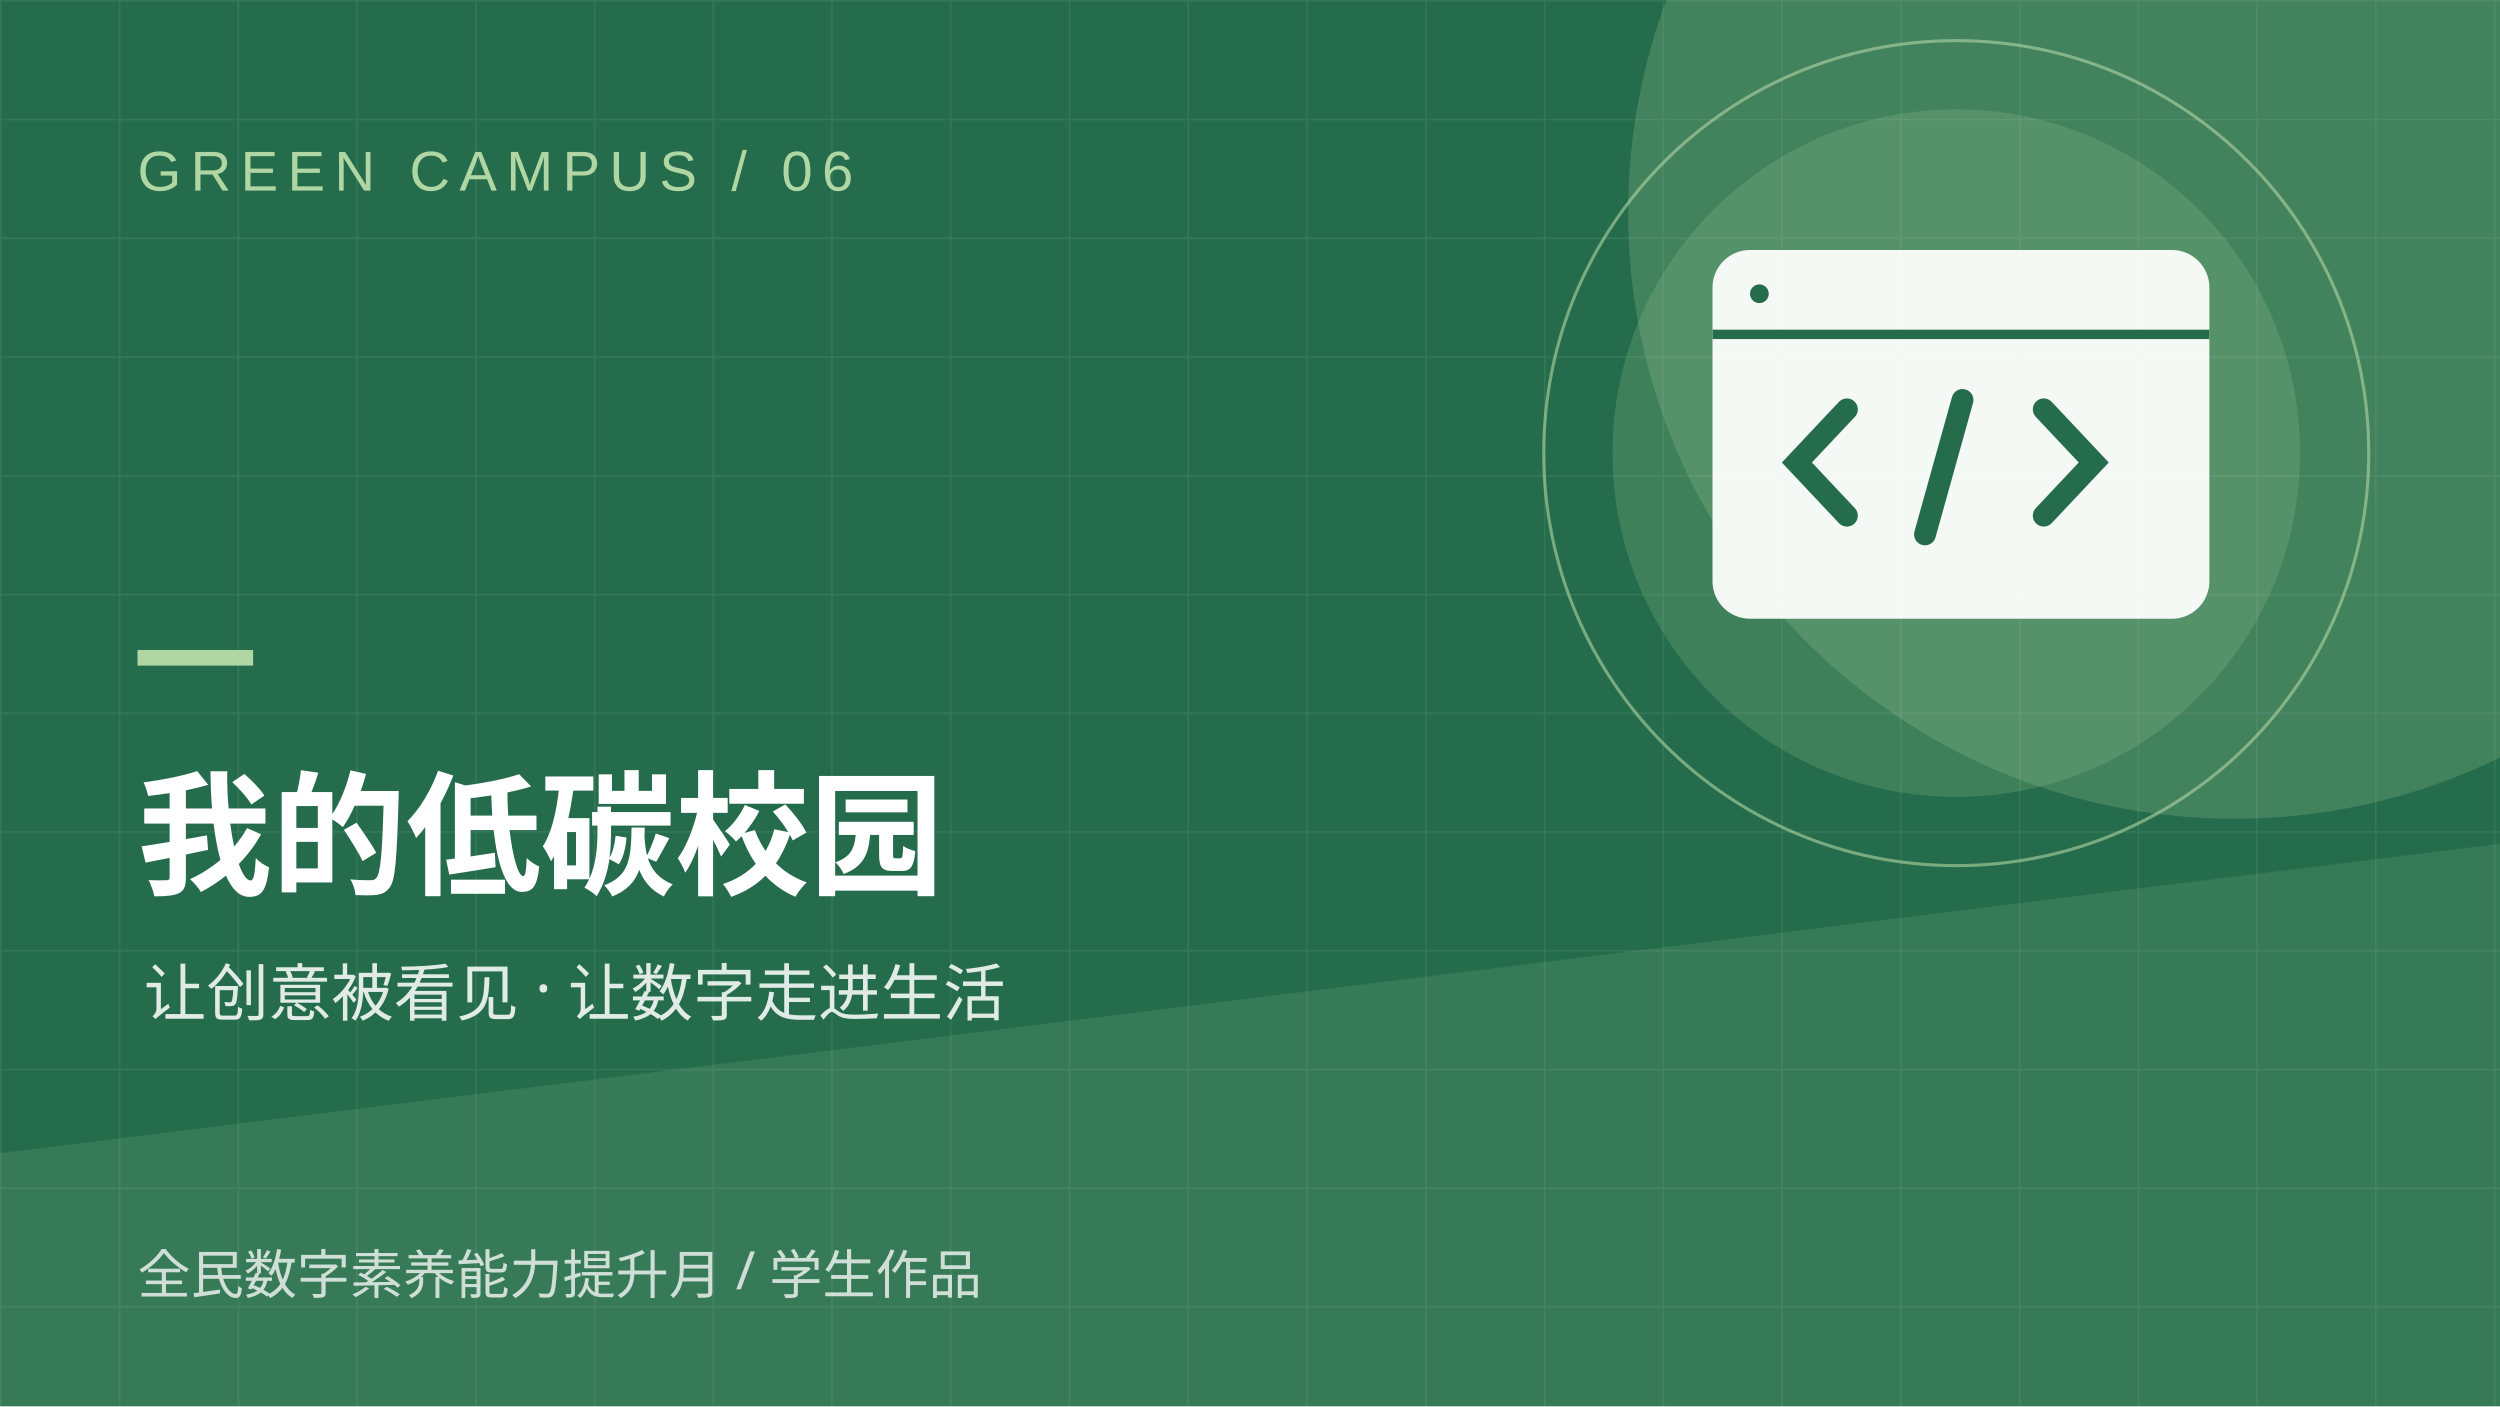
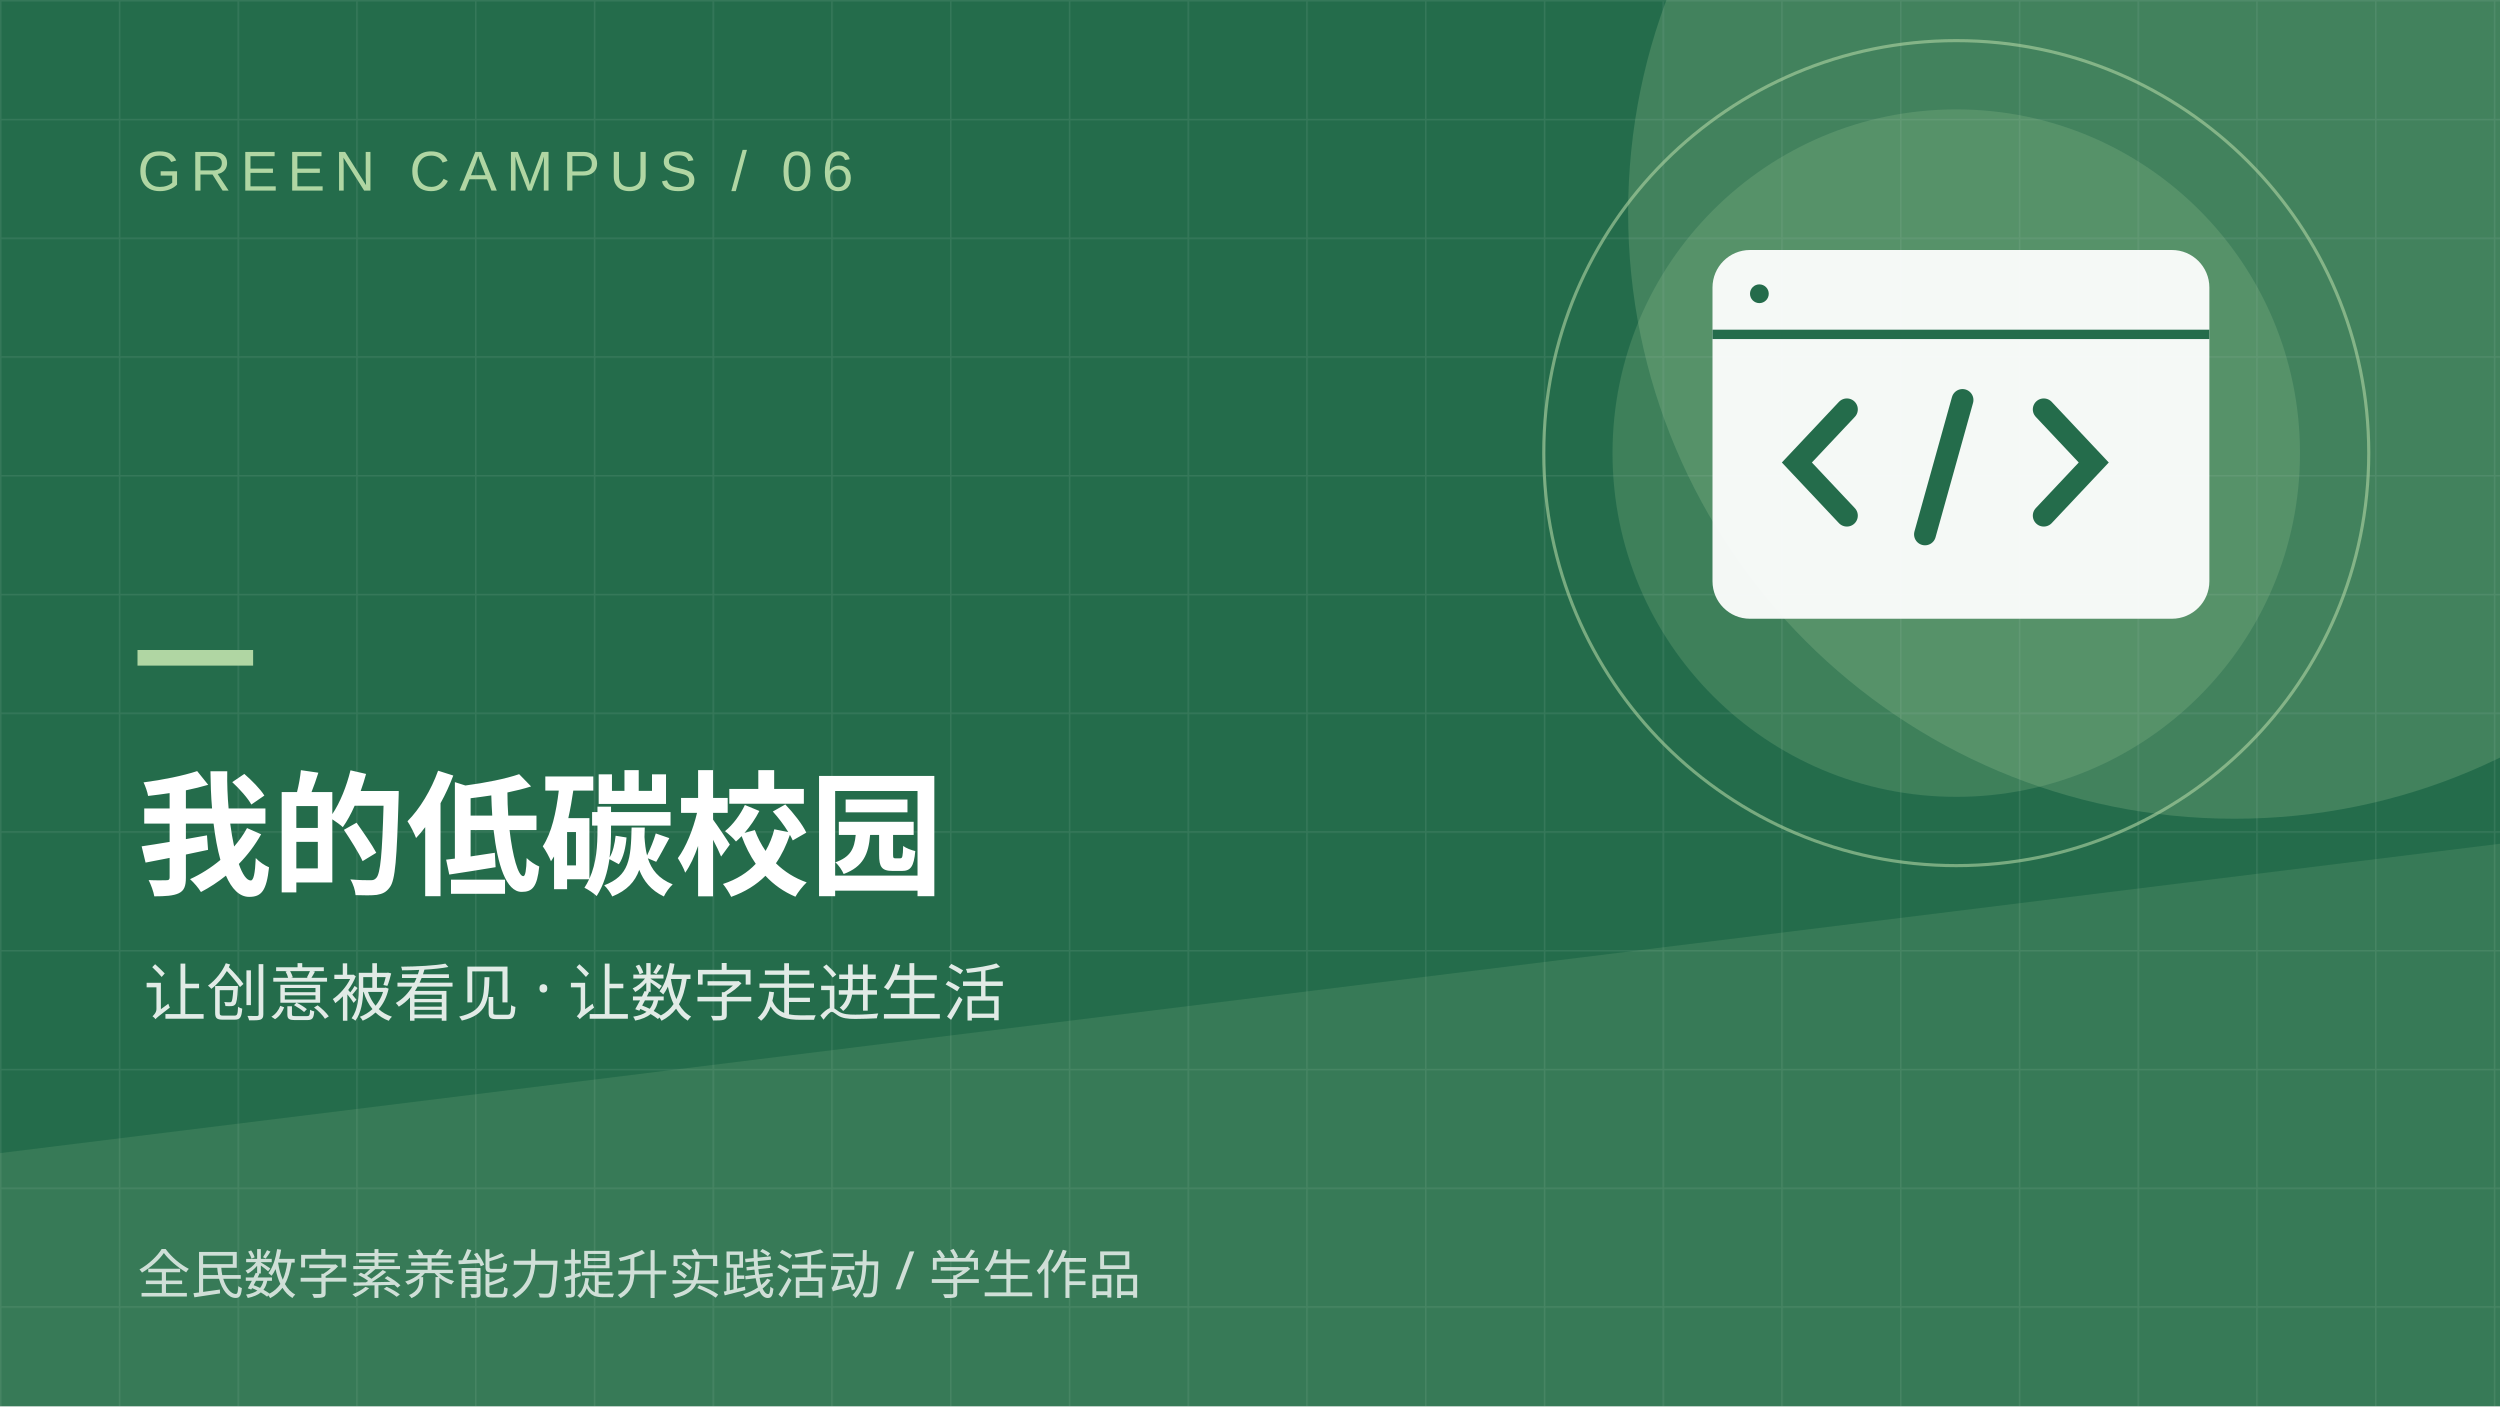
<svg xmlns="http://www.w3.org/2000/svg" width="800" height="450" viewBox="0 0 800 450">
  <defs>
    <pattern id="grid" width="38" height="38" patternUnits="userSpaceOnUse">
      <path d="M38 0H0v38" fill="none" stroke="white" stroke-opacity=".08" />
    </pattern>
  </defs>
  <rect width="800" height="450" fill="#246c4b" />
  <rect width="800" height="450" fill="url(#grid)" />
  <circle cx="715" cy="68" r="194" fill="#b0d6a3" opacity=".21" />
  <circle cx="626" cy="145" r="110" fill="#b0d6a3" opacity=".18" />
  <circle cx="626" cy="145" r="132" fill="none" stroke="#b0d6a3" stroke-opacity=".6" />
  <rect x="548" y="80" width="159" height="118" rx="12" fill="white" fill-opacity=".94" />
  <path d="M548 107h159" stroke="#246c4b" stroke-width="3" />
  <circle cx="563" cy="94" r="3" fill="#246c4b" />
  <path d="m591 131-16 17 16 17m63-34 16 17-16 17m-26-37-12 43" fill="none" stroke="#246c4b" stroke-width="7" stroke-linecap="round" />
  <path d="M0 369 800 270v180H0z" fill="#b0d6a3" opacity=".14" />
  <text x="44" y="61" fill="#b0d6a3" font-family="Arial,sans-serif" font-size="18" letter-spacing="3">GREEN CAMPUS / 06</text>
  <rect x="44" y="208" width="37" height="5" fill="#b0d6a3" />
  <text x="44" y="283" fill="white" font-family="PingFang SC,Microsoft YaHei,sans-serif" font-size="43" font-weight="700">我的低碳校园</text>
  <text x="46" y="325" fill="white" fill-opacity=".86" font-family="PingFang SC,sans-serif" font-size="20">让创意被看见 · 让数字走进生活</text>
-   <text x="44" y="414" fill="white" fill-opacity=".76" font-family="PingFang SC,sans-serif" font-size="17">全民数字素养能力提升月 / 学生作品</text>
+   <text x="44" y="414" fill="white" fill-opacity=".76" font-family="PingFang SC,sans-serif" font-size="17">全民数字素养能力提升实践活动 / 学生作品</text>
</svg>
